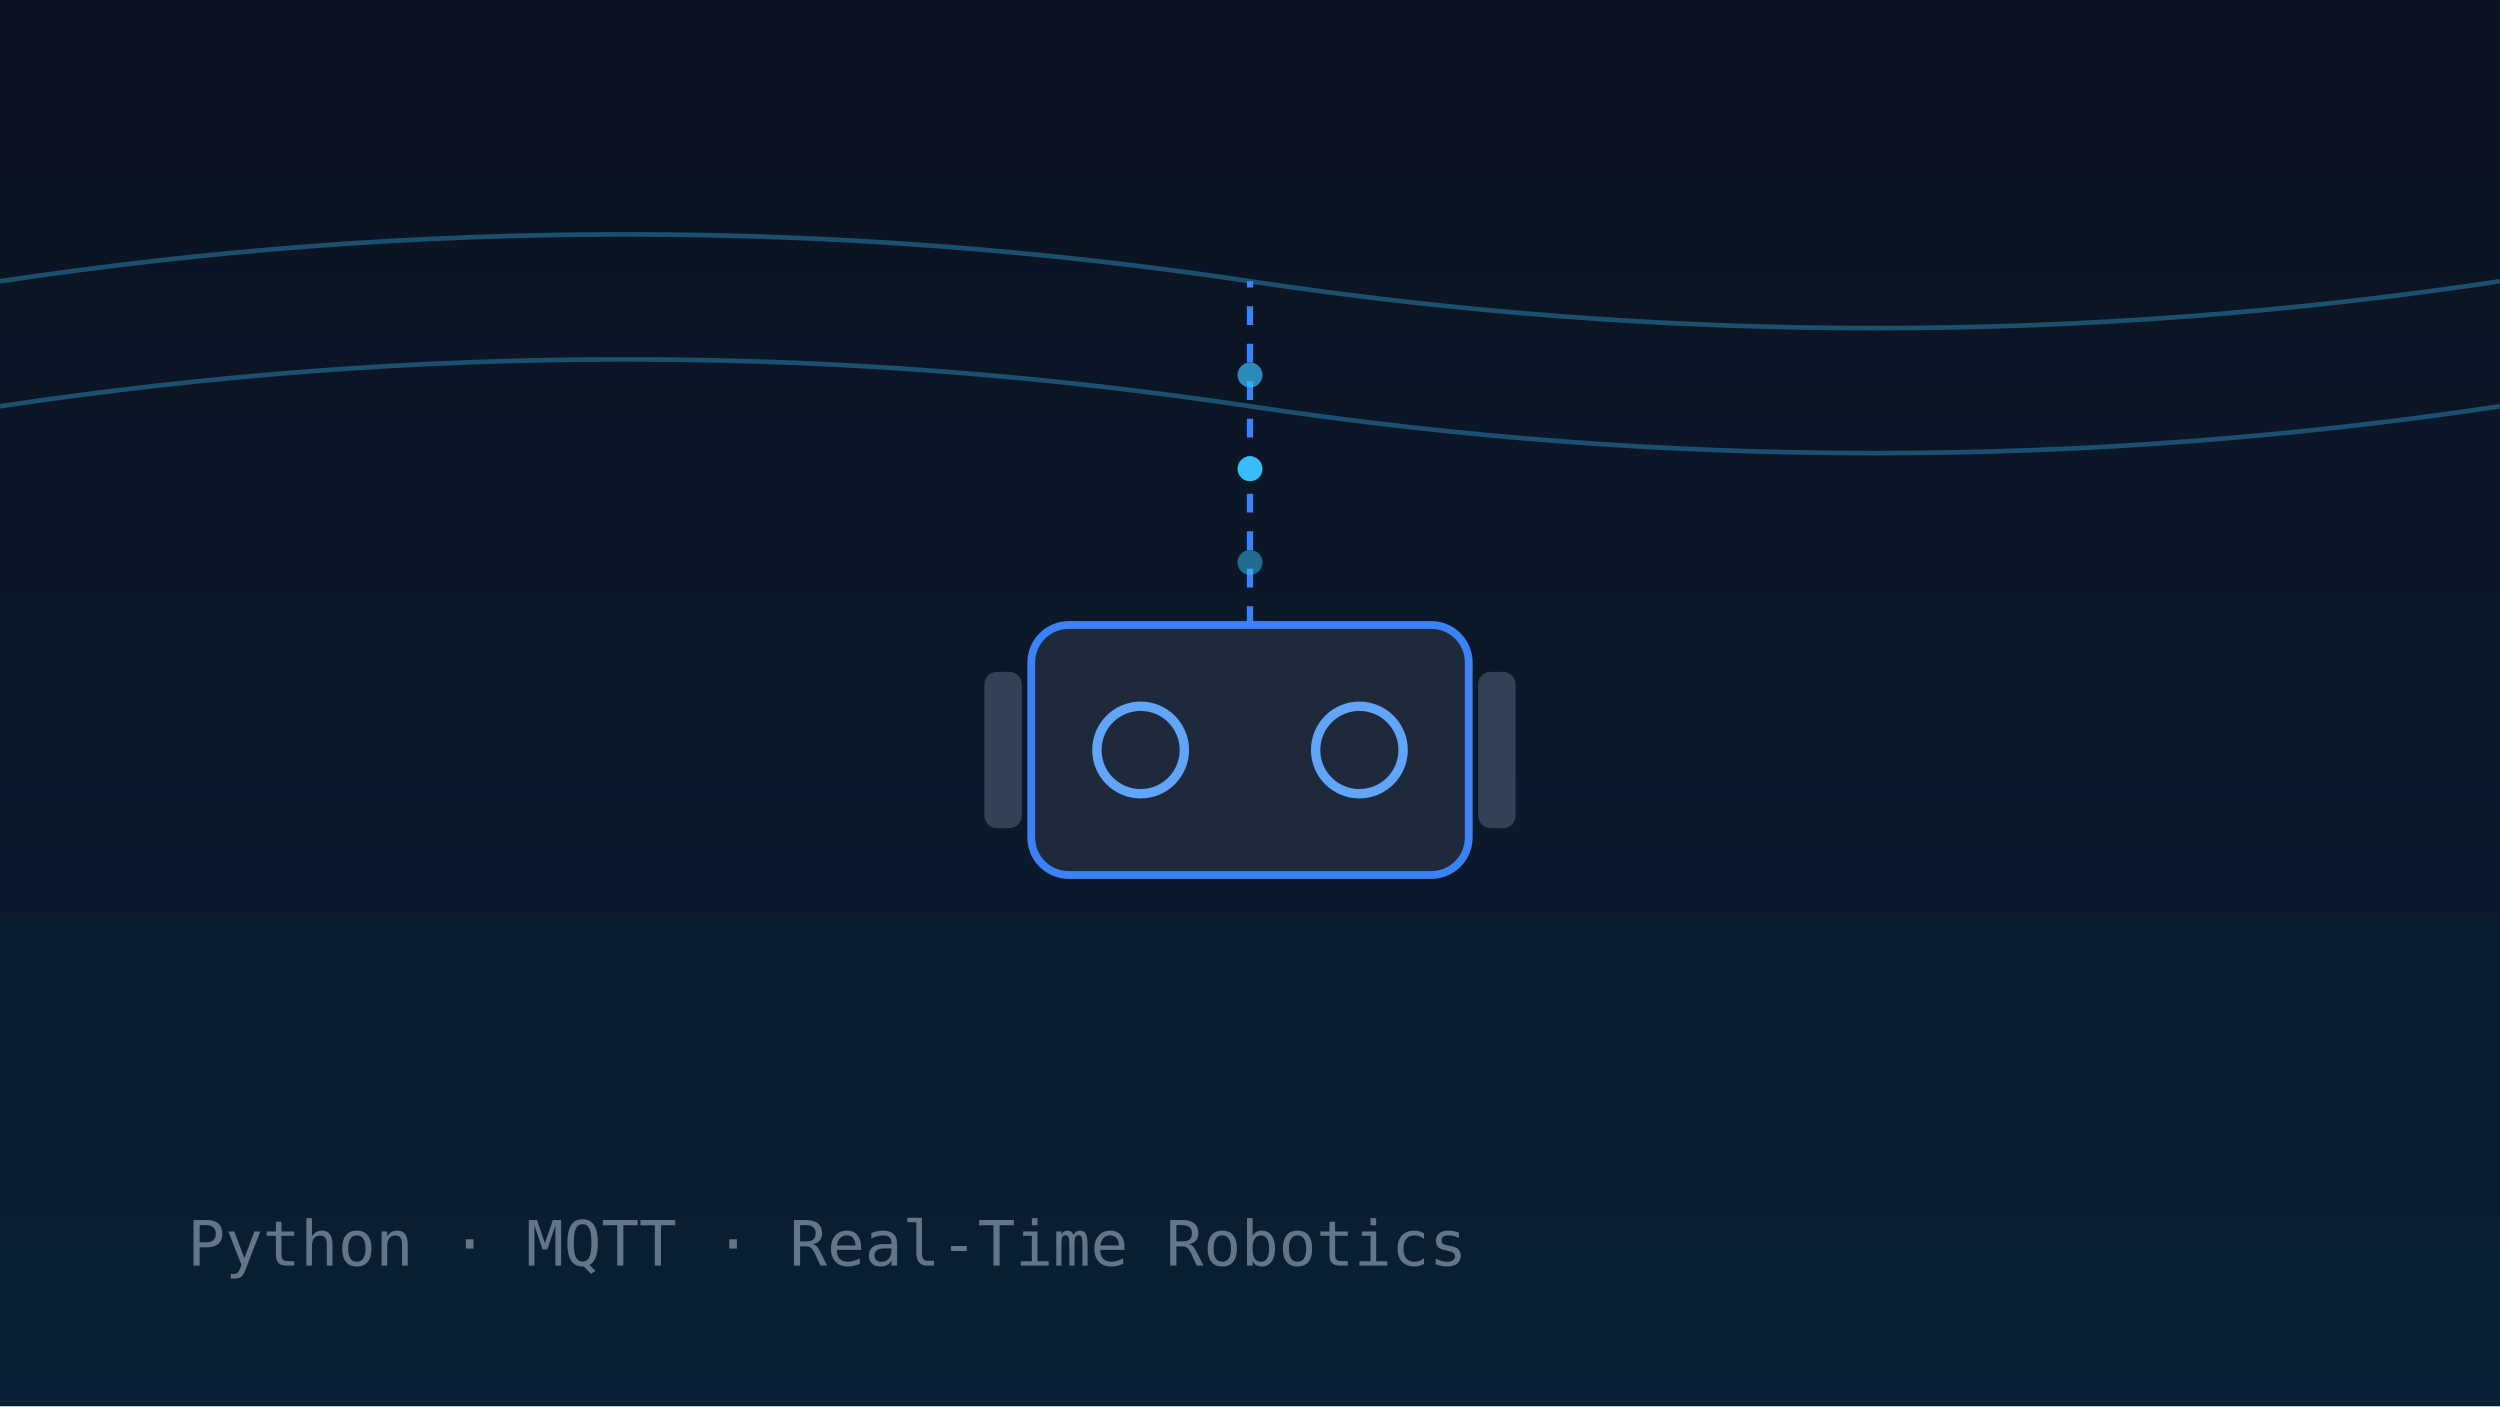
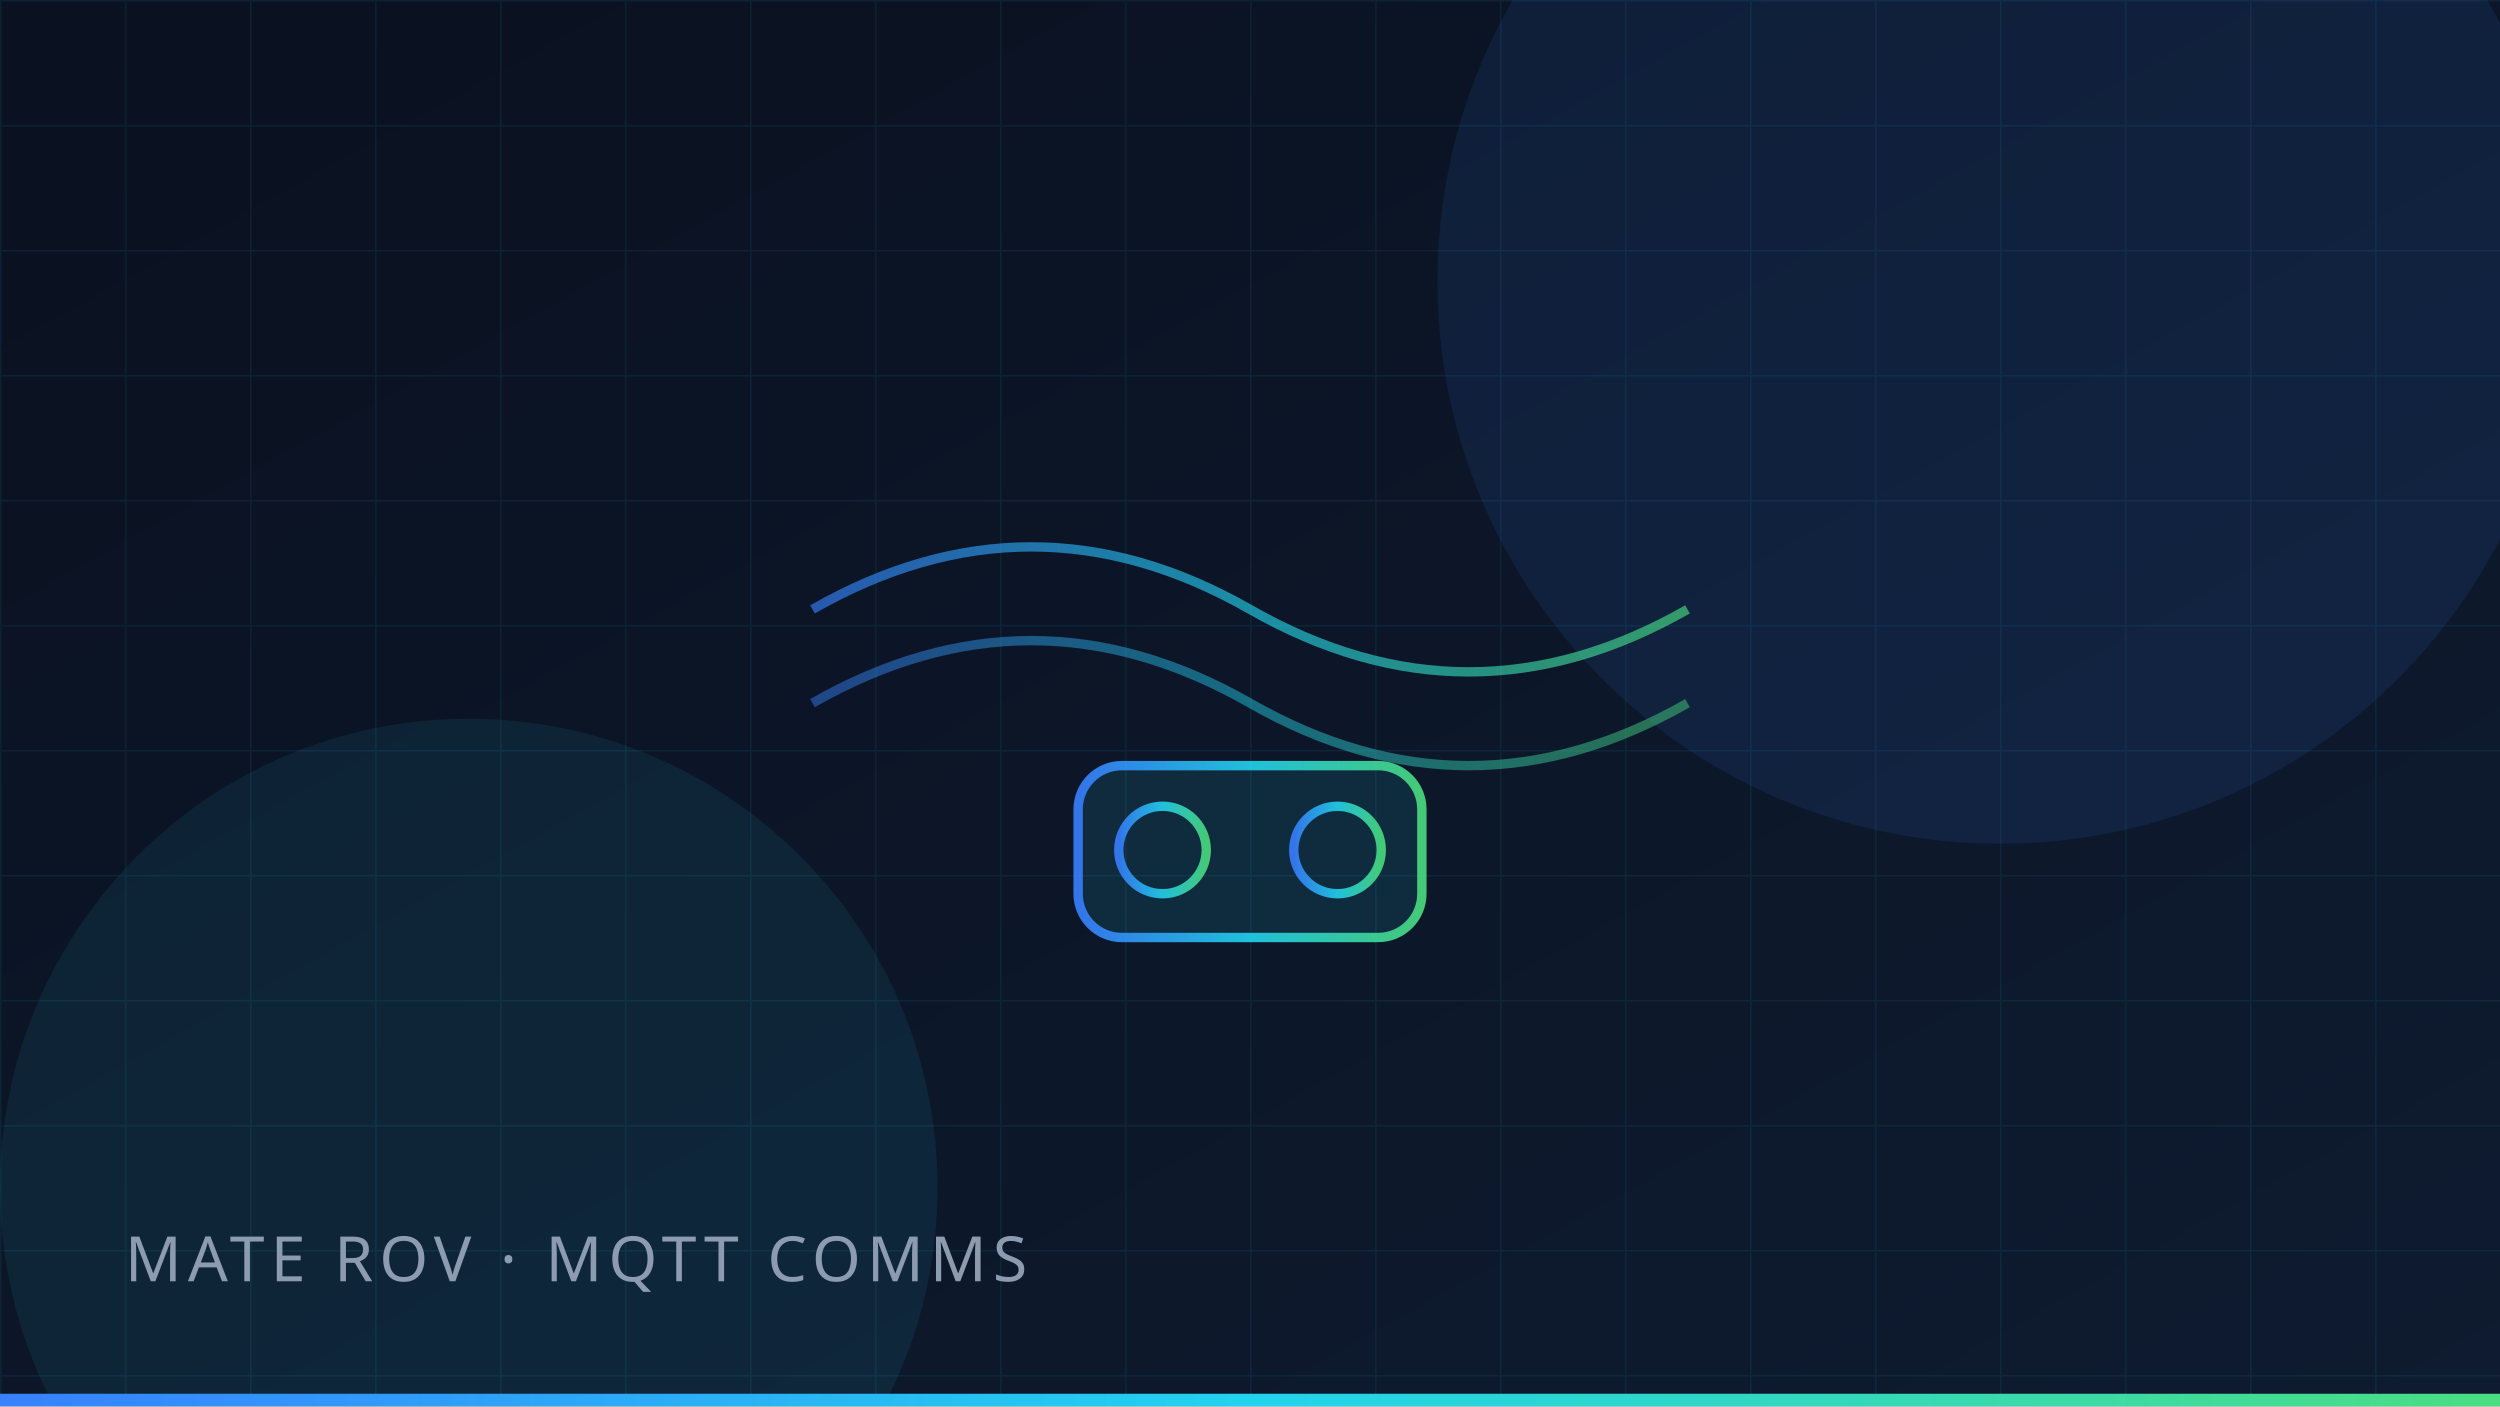
- <svg xmlns="http://www.w3.org/2000/svg" viewBox="0 0 800 450" width="800" height="450" role="img" aria-label="MATE ROV underwater robot communications">
+ <svg xmlns="http://www.w3.org/2000/svg" viewBox="0 0 800 450" width="800" height="450" role="img" aria-label="MATE ROV · MQTT COMMS">
  <defs>
-     <linearGradient id="g3" x1="0" y1="0" x2="0" y2="1">
-       <stop offset="0" stop-color="#0b1220" />
-       <stop offset="1" stop-color="#0a1f33" />
+     <linearGradient id="bg" x1="0" y1="0" x2="1" y2="1">
+       <stop offset="0" stop-color="#0a1120" />
+       <stop offset="1" stop-color="#0e1b30" />
    </linearGradient>
+     <linearGradient id="ac" x1="0" y1="0" x2="1" y2="0">
+       <stop offset="0" stop-color="#3880ff" />
+       <stop offset="0.5" stop-color="#22d3ee" />
+       <stop offset="1" stop-color="#4ade80" />
+     </linearGradient>
+     <pattern id="grid" width="40" height="40" patternUnits="userSpaceOnUse">
+       <path d="M40 0H0V40" fill="none" stroke="#22d3ee" stroke-opacity="0.08" stroke-width="1" />
+     </pattern>
  </defs>
-   <rect width="800" height="450" fill="url(#g3)" />
-   <g opacity="0.35" stroke="#38bdf8" stroke-width="1.5" fill="none">
-     <path d="M0 90 Q200 60 400 90 T800 90" />
-     <path d="M0 130 Q200 100 400 130 T800 130" />
+   <rect width="800" height="450" fill="url(#bg)" />
+   <rect width="800" height="450" fill="url(#grid)" />
+   <circle cx="640" cy="90" r="180" fill="#3880ff" opacity="0.10" />
+   <circle cx="150" cy="380" r="150" fill="#22d3ee" opacity="0.08" />
+   <g transform="translate(400 225)" opacity="0.9">
+     <g fill="none" stroke="url(#ac)" stroke-width="3">
+       <path d="M-140 -30 Q-70 -70 0 -30 T140 -30" opacity="0.7" />
+       <path d="M-140 0 Q-70 -40 0 0 T140 0" opacity="0.5" />
+       <rect x="-55" y="20" width="110" height="55" rx="14" fill="#22d3ee" fill-opacity="0.12" />
+       <circle cx="-28" cy="47" r="14" />
+       <circle cx="28" cy="47" r="14" />
+     </g>
  </g>
-   <g>
-     <rect x="330" y="200" width="140" height="80" rx="12" fill="#1e293b" stroke="#3b82f6" stroke-width="2.5" />
-     <circle cx="365" cy="240" r="14" fill="none" stroke="#60a5fa" stroke-width="3" />
-     <circle cx="435" cy="240" r="14" fill="none" stroke="#60a5fa" stroke-width="3" />
-     <rect x="315" y="215" width="12" height="50" rx="4" fill="#334155" />
-     <rect x="473" y="215" width="12" height="50" rx="4" fill="#334155" />
-     <path d="M400 200 L400 90" stroke="#3b82f6" stroke-width="2" stroke-dasharray="6 6" />
-   </g>
-   <g fill="#38bdf8">
-     <circle cx="400" cy="150" r="4" />
-     <circle cx="400" cy="120" r="4" opacity="0.7" />
-     <circle cx="400" cy="180" r="4" opacity="0.5" />
-   </g>
-   <text x="60" y="405" fill="#64748b" font-family="monospace" font-size="20">Python · MQTT · Real-Time Robotics</text>
+   <rect x="0" y="446" width="800" height="4" fill="url(#ac)" />
+   <text x="40" y="410" fill="#8d9bb0" font-family="system-ui, sans-serif" font-size="20" letter-spacing="2">MATE ROV · MQTT COMMS</text>
</svg>
